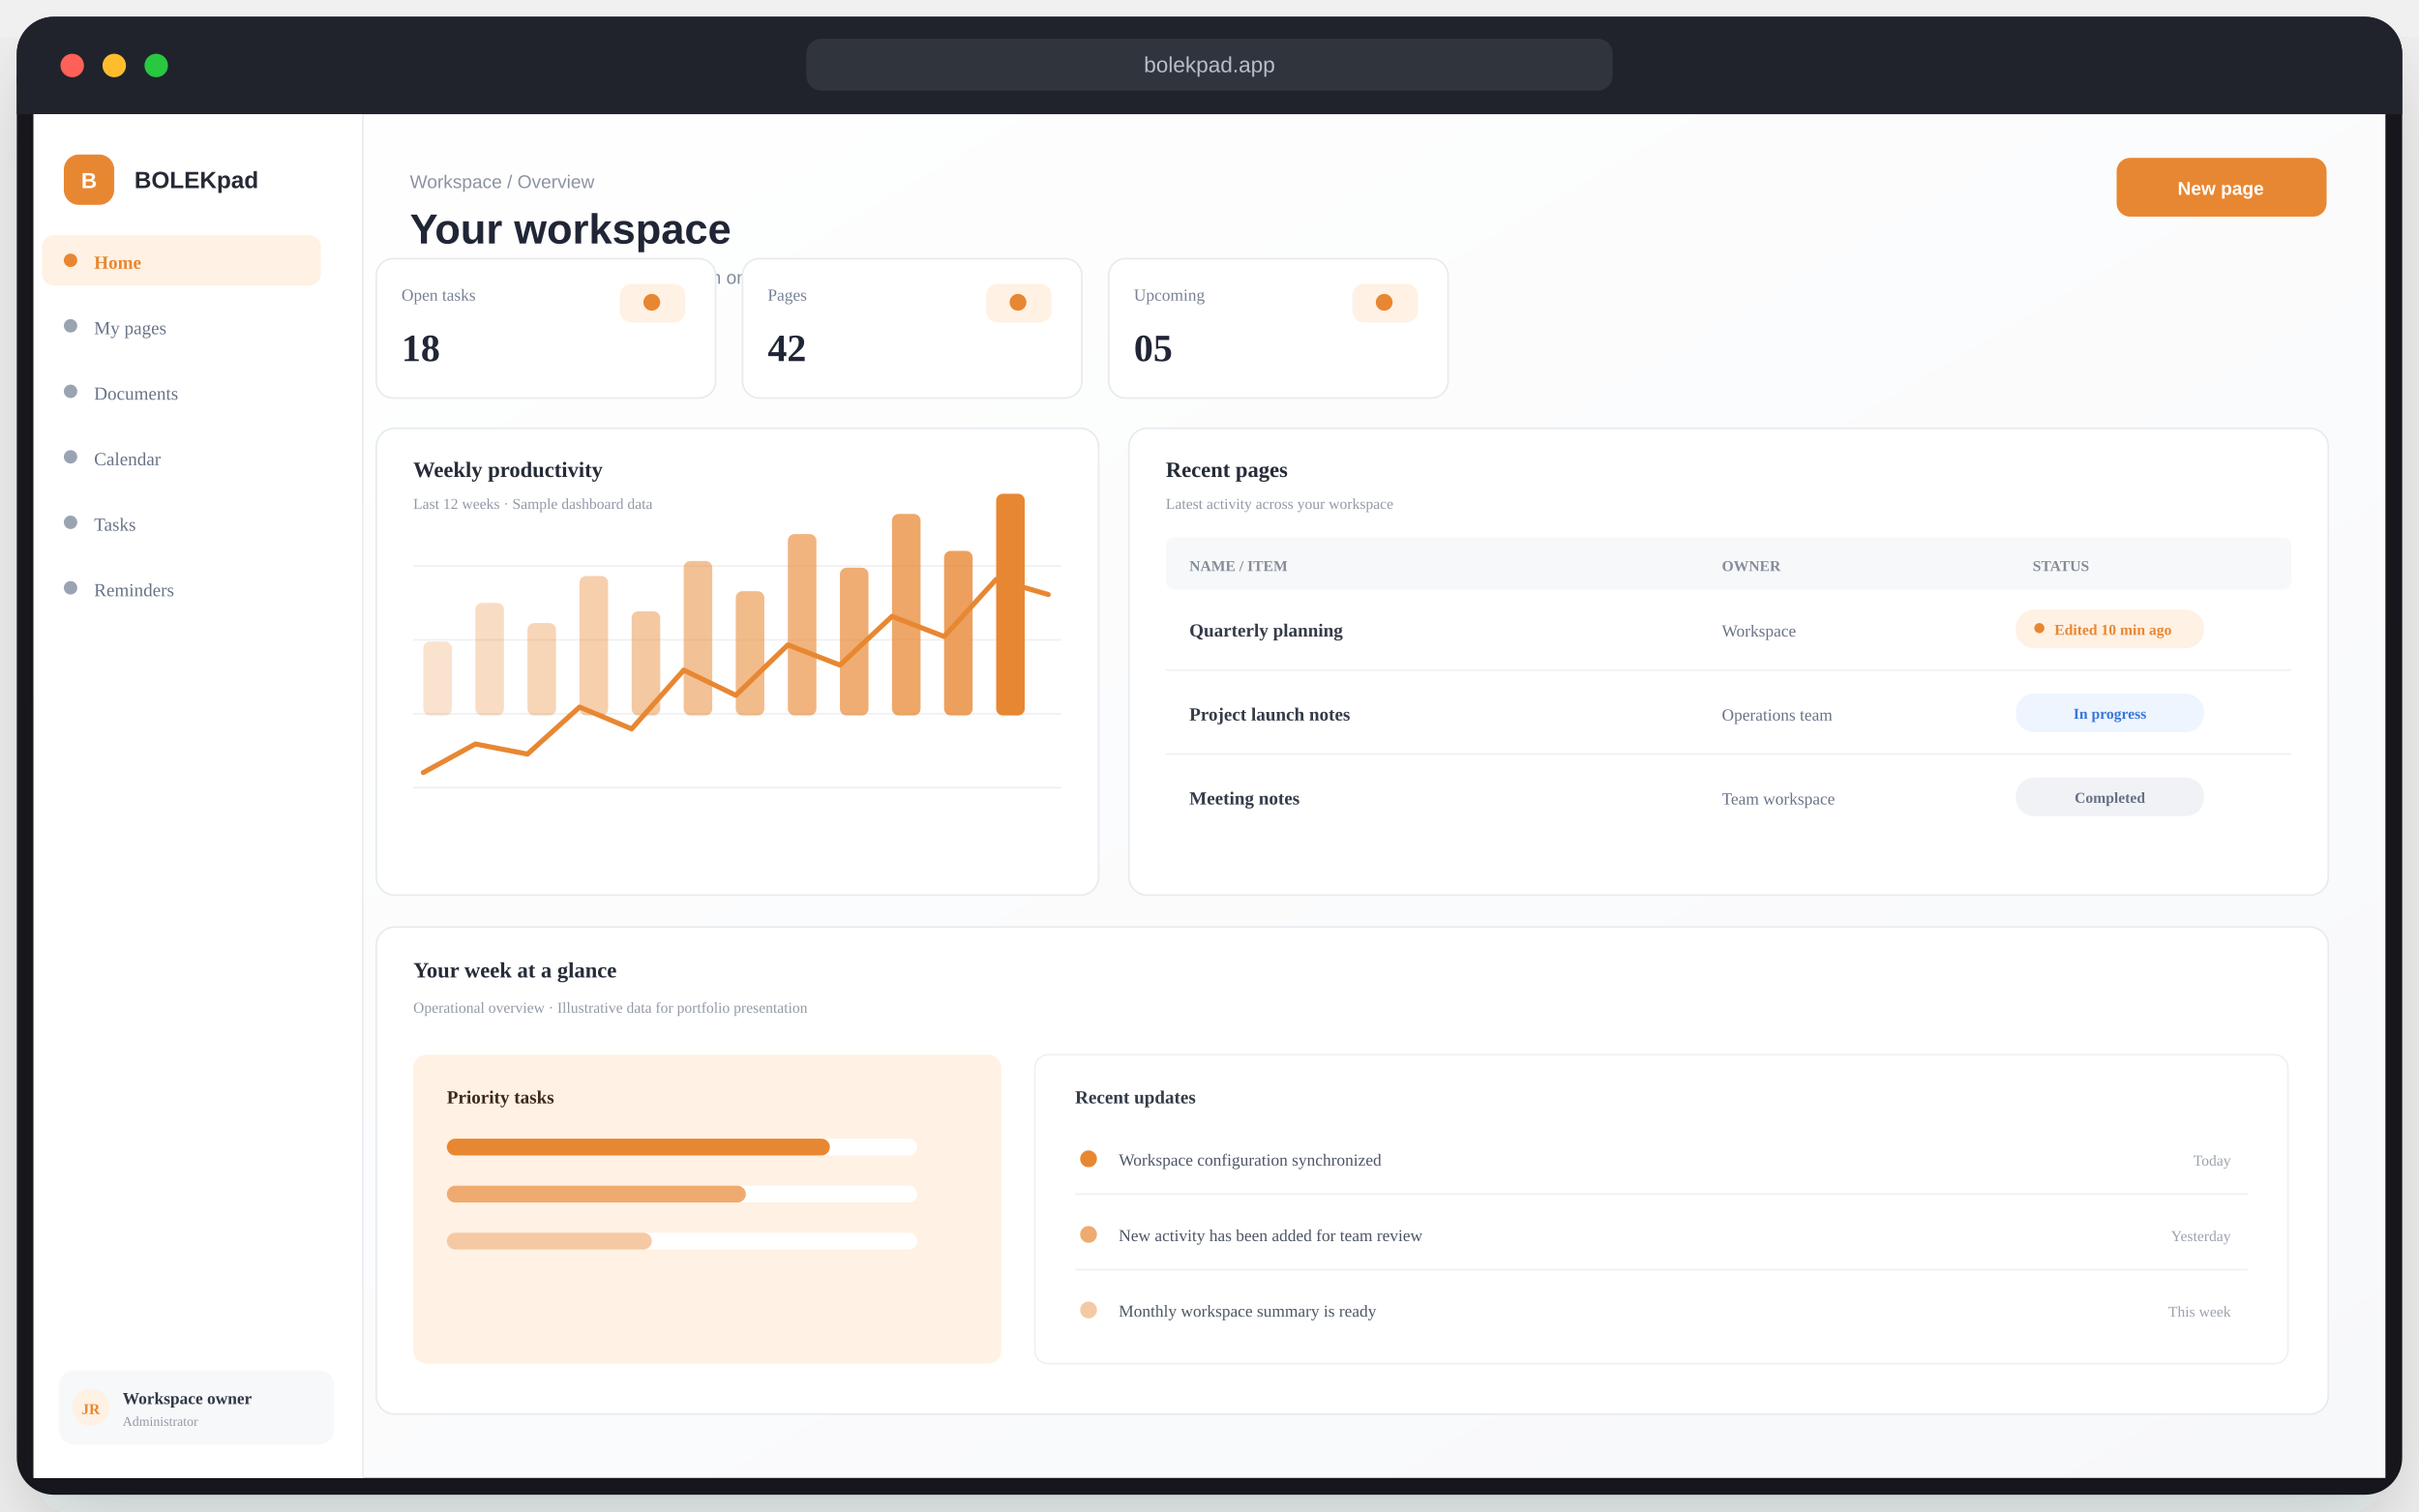
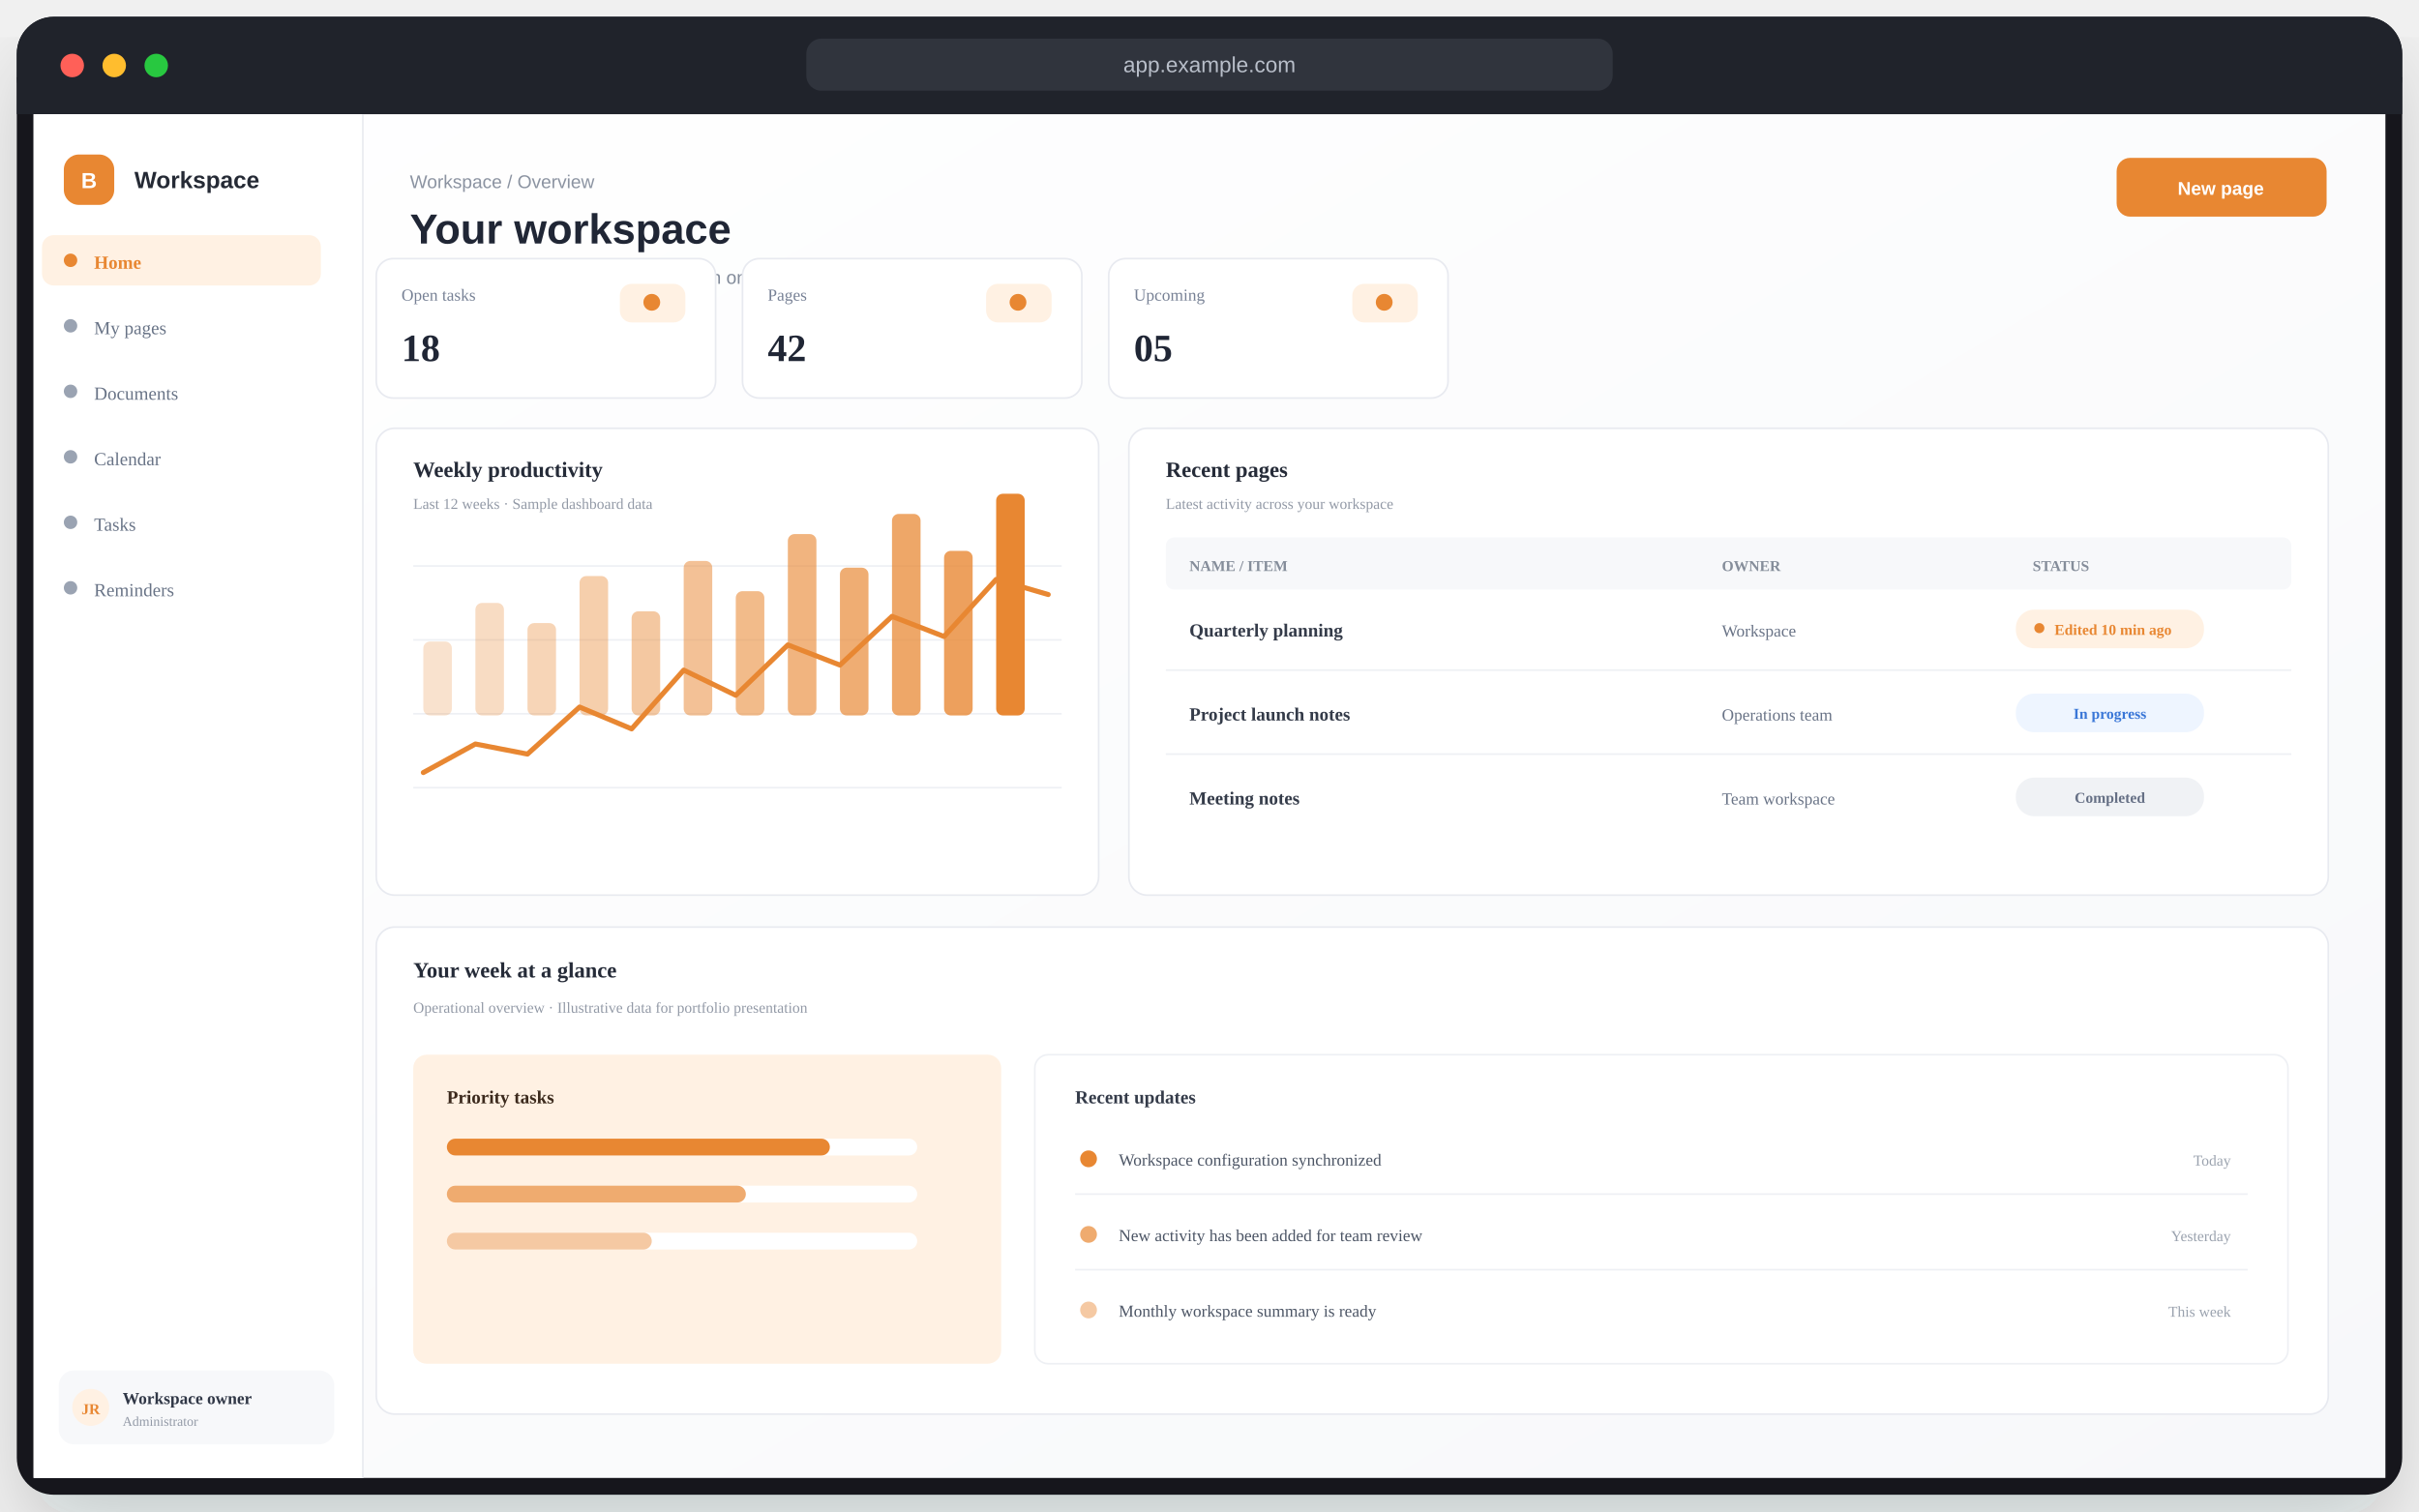
- <svg xmlns="http://www.w3.org/2000/svg" width="1440" height="900" viewBox="0 0 1440 900" role="img" aria-label="BOLEKpad realistic application dashboard preview">
+ <svg xmlns="http://www.w3.org/2000/svg" width="1440" height="900" viewBox="0 0 1440 900" role="img" aria-label="Generic application dashboard preview">
  <defs>
    <linearGradient id="screen" x1="0" y1="0" x2="1" y2="1">
      <stop stop-color="#fff" />
      <stop offset="1" stop-color="#F7F8FA" />
    </linearGradient>
    <filter id="shadow" x="-20%" y="-20%" width="140%" height="150%">
      <feDropShadow dx="0" dy="22" stdDeviation="28" flood-color="#172033" flood-opacity=".18" />
    </filter>
  </defs>
  <rect x="10" y="10" width="1420" height="880" rx="22" fill="#17191F" filter="url(#shadow)" />
  <rect x="10" y="10" width="1420" height="58" rx="22" fill="#20232B" />
  <path d="M10 46H1430V68H10Z" fill="#20232B" />
  <circle cx="43" cy="39" r="7" fill="#FF6058" />
  <circle cx="68" cy="39" r="7" fill="#FFBD2E" />
  <circle cx="93" cy="39" r="7" fill="#28C840" />
  <rect x="480" y="23" width="480" height="31" rx="9" fill="#30343D" />
-   <text x="720" y="43" font-family="Arial,sans-serif" font-size="13" fill="#B8BEC9" text-anchor="middle">bolekpad.app</text>
+   <text x="720" y="43" font-family="Arial,sans-serif" font-size="13" fill="#B8BEC9" text-anchor="middle">app.example.com</text>
  <rect x="20" y="68" width="1400" height="812" rx="0" fill="url(#screen)" />
  <rect x="20" y="68" width="196" height="812" fill="#fff" />
  <path d="M216 68V880" stroke="#E9EBF0" />
  <rect x="38" y="92" width="30" height="30" rx="9" fill="#E88732" />
  <text x="53" y="112" font-family="Arial,sans-serif" font-size="13" font-weight="700" fill="#fff" text-anchor="middle">B</text>
-   <text x="80" y="112" font-family="Arial,sans-serif" font-size="14" font-weight="700" fill="#252A35">BOLEKpad</text>
+   <text x="80" y="112" font-family="Arial,sans-serif" font-size="14" font-weight="700" fill="#252A35">Workspace</text>
  <g>
    <rect x="25" y="140" width="166" height="30" rx="7" fill="#FFF1E3" />
    <circle cx="42" cy="155" r="4" fill="#E88732" />
    <text x="56" y="160" font-size="11" font-weight="700" fill="#E88732">Home</text>
  </g>
  <g>
    <rect x="25" y="179" width="166" height="30" rx="7" fill="transparent" />
    <circle cx="42" cy="194" r="4" fill="#9AA3B2" />
    <text x="56" y="199" font-size="11" font-weight="500" fill="#687386">My pages</text>
  </g>
  <g>
    <rect x="25" y="218" width="166" height="30" rx="7" fill="transparent" />
    <circle cx="42" cy="233" r="4" fill="#9AA3B2" />
    <text x="56" y="238" font-size="11" font-weight="500" fill="#687386">Documents</text>
  </g>
  <g>
    <rect x="25" y="257" width="166" height="30" rx="7" fill="transparent" />
    <circle cx="42" cy="272" r="4" fill="#9AA3B2" />
    <text x="56" y="277" font-size="11" font-weight="500" fill="#687386">Calendar</text>
  </g>
  <g>
    <rect x="25" y="296" width="166" height="30" rx="7" fill="transparent" />
    <circle cx="42" cy="311" r="4" fill="#9AA3B2" />
    <text x="56" y="316" font-size="11" font-weight="500" fill="#687386">Tasks</text>
  </g>
  <g>
    <rect x="25" y="335" width="166" height="30" rx="7" fill="transparent" />
    <circle cx="42" cy="350" r="4" fill="#9AA3B2" />
    <text x="56" y="355" font-size="11" font-weight="500" fill="#687386">Reminders</text>
  </g>
  <rect x="35" y="816" width="164" height="44" rx="9" fill="#F7F8FA" />
  <circle cx="54" cy="838" r="11" fill="#FFF1E3" />
  <text x="54" y="842" font-size="9" font-weight="700" text-anchor="middle" fill="#E88732">JR</text>
  <text x="73" y="836" font-size="10" font-weight="700" fill="#303746">Workspace owner</text>
  <text x="73" y="849" font-size="8" fill="#9299A6">Administrator</text>
  <text x="244" y="112" font-family="Arial,sans-serif" font-size="11" fill="#8B93A1">Workspace / Overview</text>
  <text x="244" y="145" font-family="Arial,sans-serif" font-size="25" font-weight="700" fill="#202635">Your workspace</text>
  <text x="244" y="169" font-family="Arial,sans-serif" font-size="11" fill="#818A99">Keep notes, projects and daily work in one place</text>
  <rect x="1260" y="94" width="125" height="35" rx="8" fill="#E88732" />
  <text x="1322" y="116" font-family="Arial,sans-serif" font-size="11" font-weight="700" fill="#fff" text-anchor="middle">New page</text>
  <rect x="224" y="154" width="202" height="83" rx="10" fill="#fff" stroke="#E8EAF0" />
  <text x="239" y="179" font-size="10" fill="#778195">Open tasks</text>
  <text x="239" y="215" font-size="23" font-weight="700" fill="#202635">18</text>
  <rect x="369" y="169" width="39" height="23" rx="7" fill="#FFF1E3" />
  <circle cx="388" cy="180" r="5" fill="#E88732" />
  <rect x="442" y="154" width="202" height="83" rx="10" fill="#fff" stroke="#E8EAF0" />
  <text x="457" y="179" font-size="10" fill="#778195">Pages</text>
  <text x="457" y="215" font-size="23" font-weight="700" fill="#202635">42</text>
  <rect x="587" y="169" width="39" height="23" rx="7" fill="#FFF1E3" />
  <circle cx="606" cy="180" r="5" fill="#E88732" />
  <rect x="660" y="154" width="202" height="83" rx="10" fill="#fff" stroke="#E8EAF0" />
  <text x="675" y="179" font-size="10" fill="#778195">Upcoming</text>
  <text x="675" y="215" font-size="23" font-weight="700" fill="#202635">05</text>
  <rect x="805" y="169" width="39" height="23" rx="7" fill="#FFF1E3" />
  <circle cx="824" cy="180" r="5" fill="#E88732" />
  <rect x="224" y="255" width="430" height="278" rx="11" fill="#fff" stroke="#E8EAF0" />
  <text x="246" y="284" font-size="13" font-weight="700" fill="#252B38">Weekly productivity</text>
  <text x="246" y="303" font-size="9" fill="#9299A6">Last 12 weeks · Sample dashboard data</text>
  <path d="M246 337H632M246 381H632M246 425H632M246 469H632" stroke="#EEF0F4" stroke-width="1" />
  <rect x="252" y="382" width="17" height="44" rx="4" fill="#E88732" opacity="0.24" />
  <rect x="283" y="359" width="17" height="67" rx="4" fill="#E88732" opacity="0.295" />
  <rect x="314" y="371" width="17" height="55" rx="4" fill="#E88732" opacity="0.35" />
  <rect x="345" y="343" width="17" height="83" rx="4" fill="#E88732" opacity="0.405" />
  <rect x="376" y="364" width="17" height="62" rx="4" fill="#E88732" opacity="0.46" />
  <rect x="407" y="334" width="17" height="92" rx="4" fill="#E88732" opacity="0.515" />
  <rect x="438" y="352" width="17" height="74" rx="4" fill="#E88732" opacity="0.57" />
  <rect x="469" y="318" width="17" height="108" rx="4" fill="#E88732" opacity="0.625" />
  <rect x="500" y="338" width="17" height="88" rx="4" fill="#E88732" opacity="0.68" />
  <rect x="531" y="306" width="17" height="120" rx="4" fill="#E88732" opacity="0.735" />
  <rect x="562" y="328" width="17" height="98" rx="4" fill="#E88732" opacity="0.79" />
  <rect x="593" y="294" width="17" height="132" rx="4" fill="#E88732" opacity="1" />
  <path d="M252 460L283 443L314 449L345 421L376 434L407 399L438 414L469 384L500 396L531 367L562 379L593 345L624 354" fill="none" stroke="#E88732" stroke-width="3" stroke-linecap="round" stroke-linejoin="round" />
  <rect x="672" y="255" width="714" height="278" rx="11" fill="#fff" stroke="#E8EAF0" />
  <text x="694" y="284" font-size="13" font-weight="700" fill="#252B38">Recent pages</text>
  <text x="694" y="303" font-size="9" fill="#9299A6">Latest activity across your workspace</text>
  <rect x="694" y="320" width="670" height="31" rx="5" fill="#F7F8FA" />
  <text x="708" y="340" font-size="9" font-weight="700" fill="#858D9A">NAME / ITEM</text>
  <text x="1025" y="340" font-size="9" font-weight="700" fill="#858D9A">OWNER</text>
  <text x="1210" y="340" font-size="9" font-weight="700" fill="#858D9A">STATUS</text>
  <text x="708" y="379" font-size="11" font-weight="600" fill="#343B49">Quarterly planning</text>
  <text x="1025" y="379" font-size="10" fill="#697386">Workspace</text>
  <rect x="1200" y="363" width="112" height="23" rx="11" fill="#FFF1E3" />
  <circle cx="1214" cy="374" r="3" fill="#E88732" />
  <text x="1223" y="378" font-size="9" font-weight="600" fill="#E88732">Edited 10 min ago</text>
  <path d="M694 399H1364" stroke="#EEF0F4" />
  <text x="708" y="429" font-size="11" font-weight="600" fill="#343B49">Project launch notes</text>
  <text x="1025" y="429" font-size="10" fill="#697386">Operations team</text>
  <rect x="1200" y="413" width="112" height="23" rx="11" fill="#EEF5FF" />
  <text x="1256" y="428" font-size="9" font-weight="600" fill="#3976D7" text-anchor="middle">In progress</text>
  <path d="M694 449H1364" stroke="#EEF0F4" />
  <text x="708" y="479" font-size="11" font-weight="600" fill="#343B49">Meeting notes</text>
  <text x="1025" y="479" font-size="10" fill="#697386">Team workspace</text>
  <rect x="1200" y="463" width="112" height="23" rx="11" fill="#F0F2F5" />
  <text x="1256" y="478" font-size="9" font-weight="600" fill="#667085" text-anchor="middle">Completed</text>
  <rect x="224" y="552" width="1162" height="290" rx="11" fill="#fff" stroke="#E8EAF0" />
  <text x="246" y="582" font-size="13" font-weight="700" fill="#252B38">Your week at a glance</text>
  <text x="246" y="603" font-size="9" fill="#9299A6">Operational overview · Illustrative data for portfolio presentation</text>
  <rect x="246" y="628" width="350" height="184" rx="8" fill="#FFF1E3" />
  <text x="266" y="657" font-size="11" font-weight="700" fill="#3B291C">Priority tasks</text>
  <rect x="266" y="678" width="280" height="10" rx="5" fill="#fff" />
  <rect x="266" y="678" width="228" height="10" rx="5" fill="#E88732" />
  <rect x="266" y="706" width="280" height="10" rx="5" fill="#fff" />
  <rect x="266" y="706" width="178" height="10" rx="5" fill="#E88732" opacity=".7" />
  <rect x="266" y="734" width="280" height="10" rx="5" fill="#fff" />
  <rect x="266" y="734" width="122" height="10" rx="5" fill="#E88732" opacity=".45" />
  <rect x="616" y="628" width="746" height="184" rx="8" fill="#fff" stroke="#EEF0F4" />
  <text x="640" y="657" font-size="11" font-weight="700" fill="#343B49">Recent updates</text>
  <circle cx="648" cy="690" r="5" fill="#E88732" />
  <text x="666" y="694" font-size="10" fill="#4C5565">Workspace configuration synchronized</text>
  <text x="1328" y="694" font-size="9" fill="#9AA2AE" text-anchor="end">Today</text>
  <path d="M640 711H1338" stroke="#EEF0F4" />
  <circle cx="648" cy="735" r="5" fill="#E88732" opacity=".7" />
  <text x="666" y="739" font-size="10" fill="#4C5565">New activity has been added for team review</text>
  <text x="1328" y="739" font-size="9" fill="#9AA2AE" text-anchor="end">Yesterday</text>
  <path d="M640 756H1338" stroke="#EEF0F4" />
  <circle cx="648" cy="780" r="5" fill="#E88732" opacity=".45" />
  <text x="666" y="784" font-size="10" fill="#4C5565">Monthly workspace summary is ready</text>
  <text x="1328" y="784" font-size="9" fill="#9AA2AE" text-anchor="end">This week</text>
</svg>
